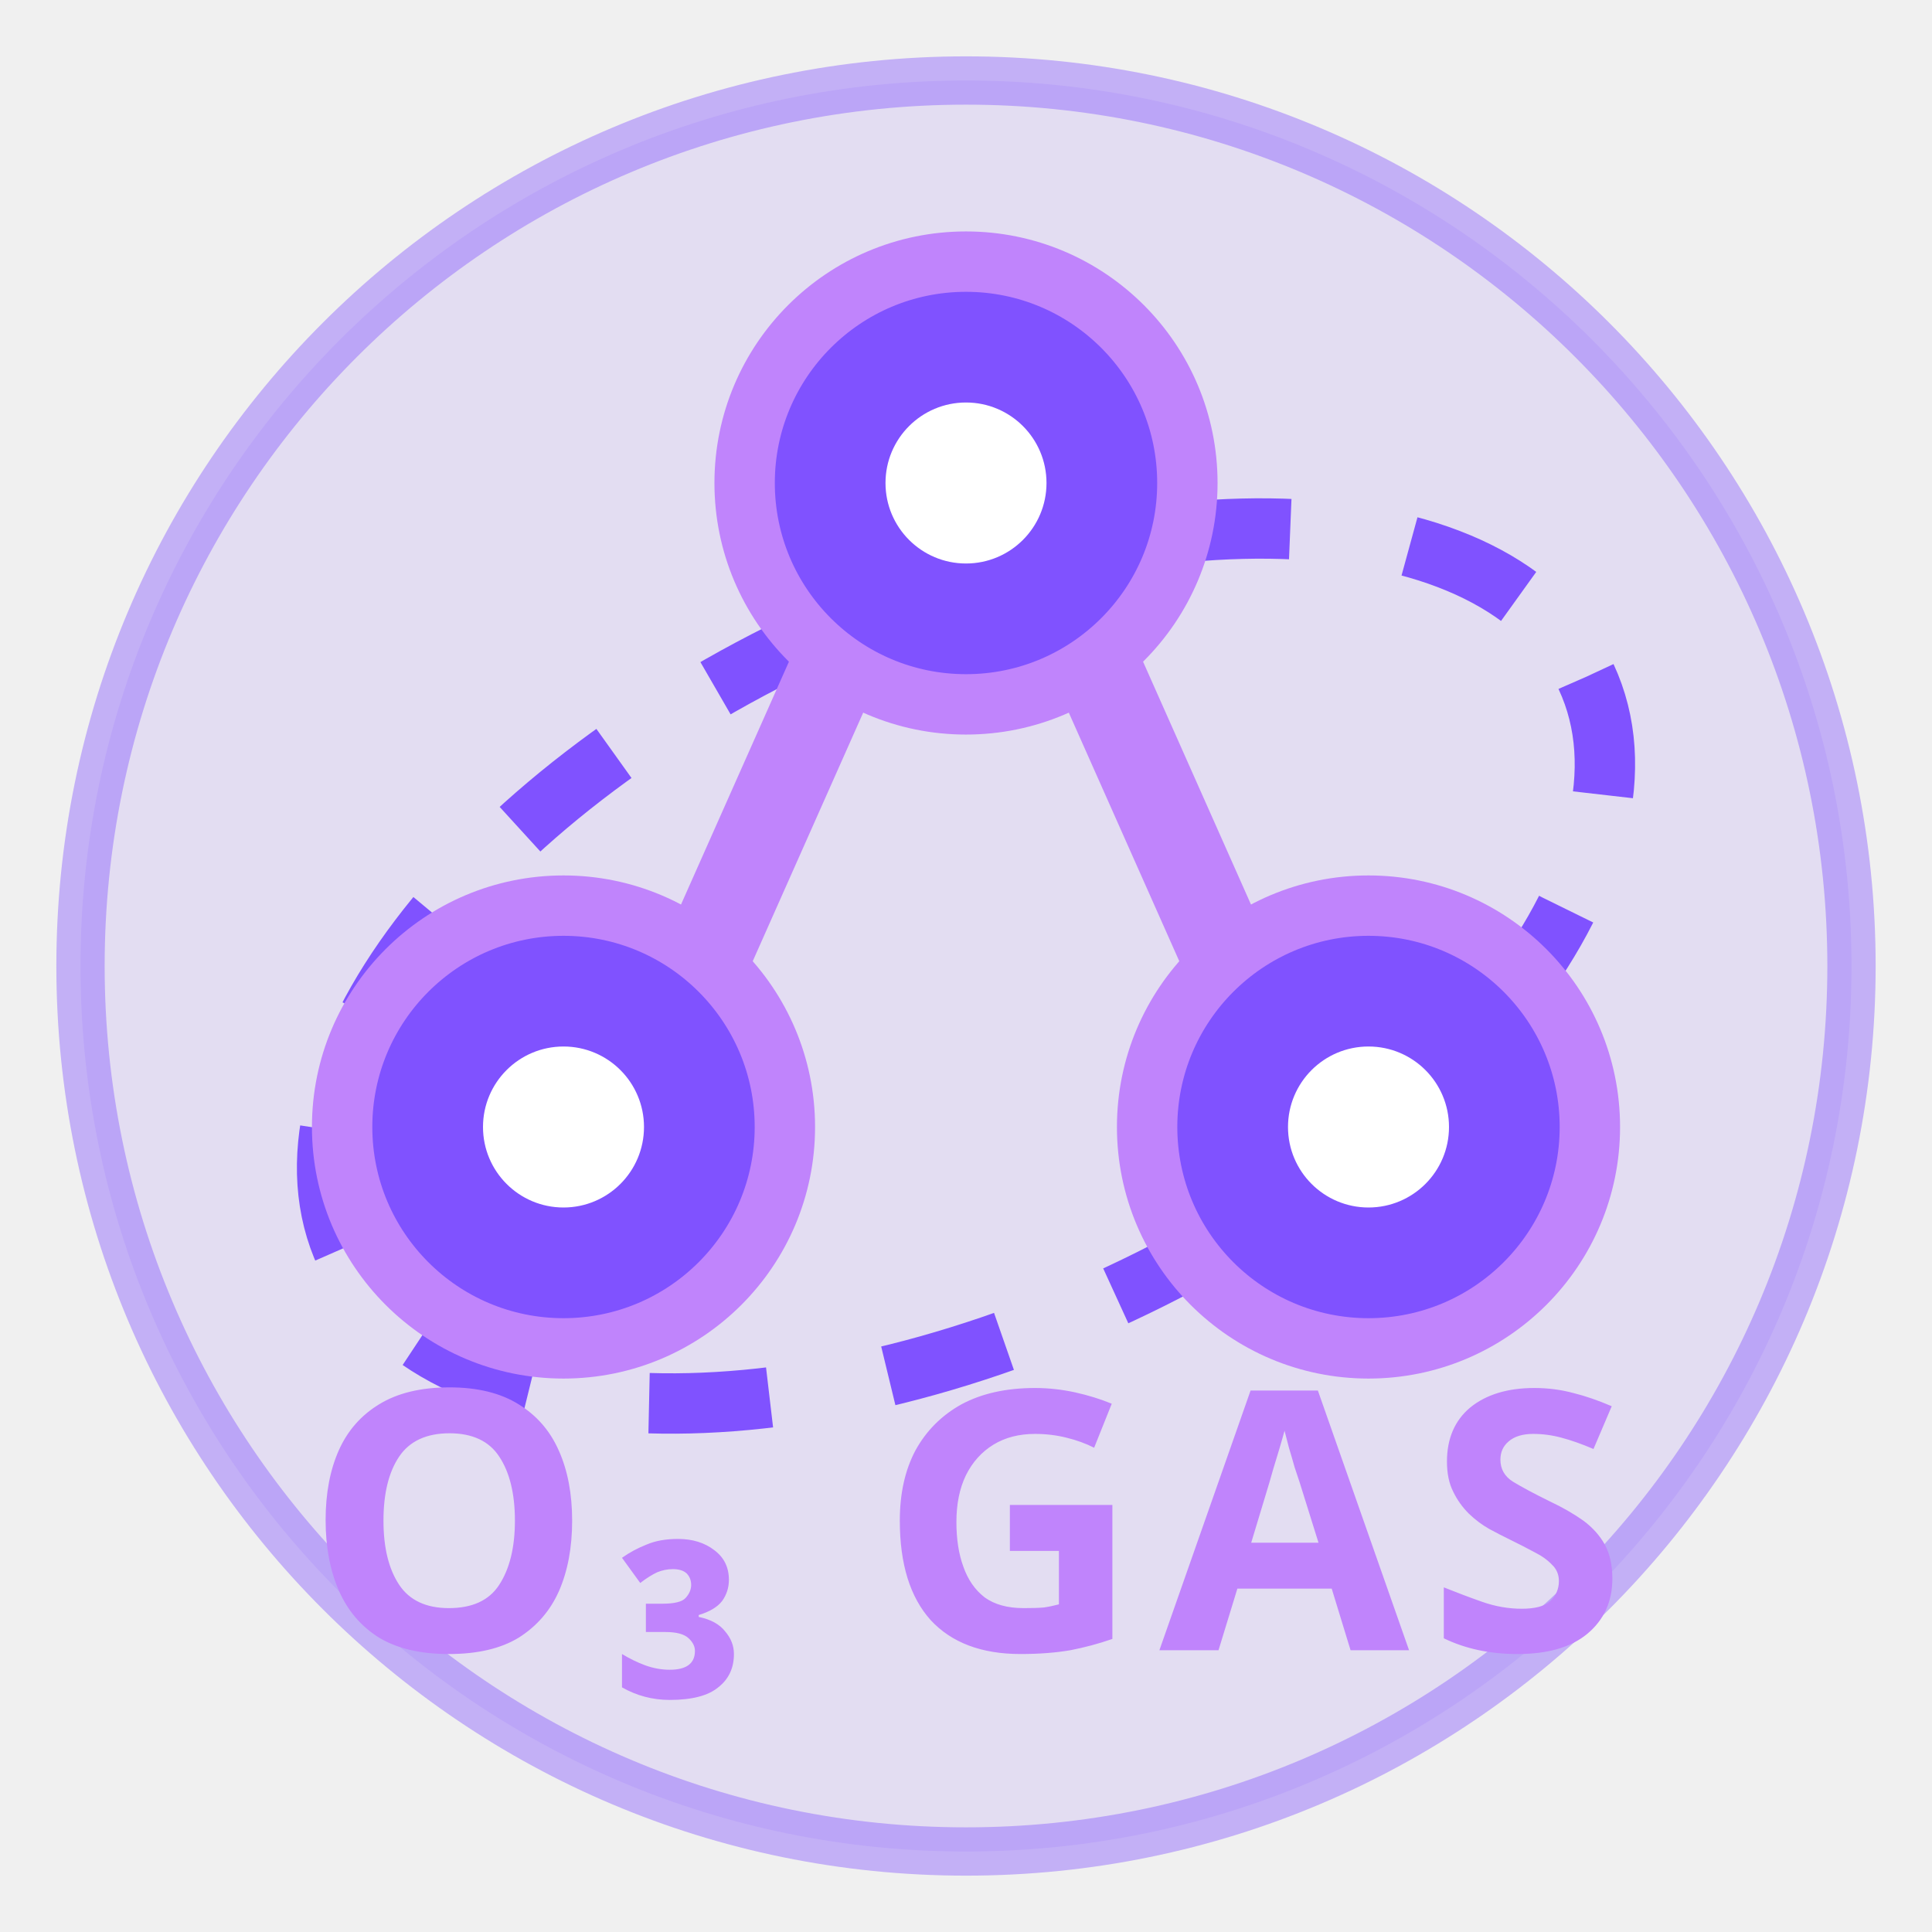
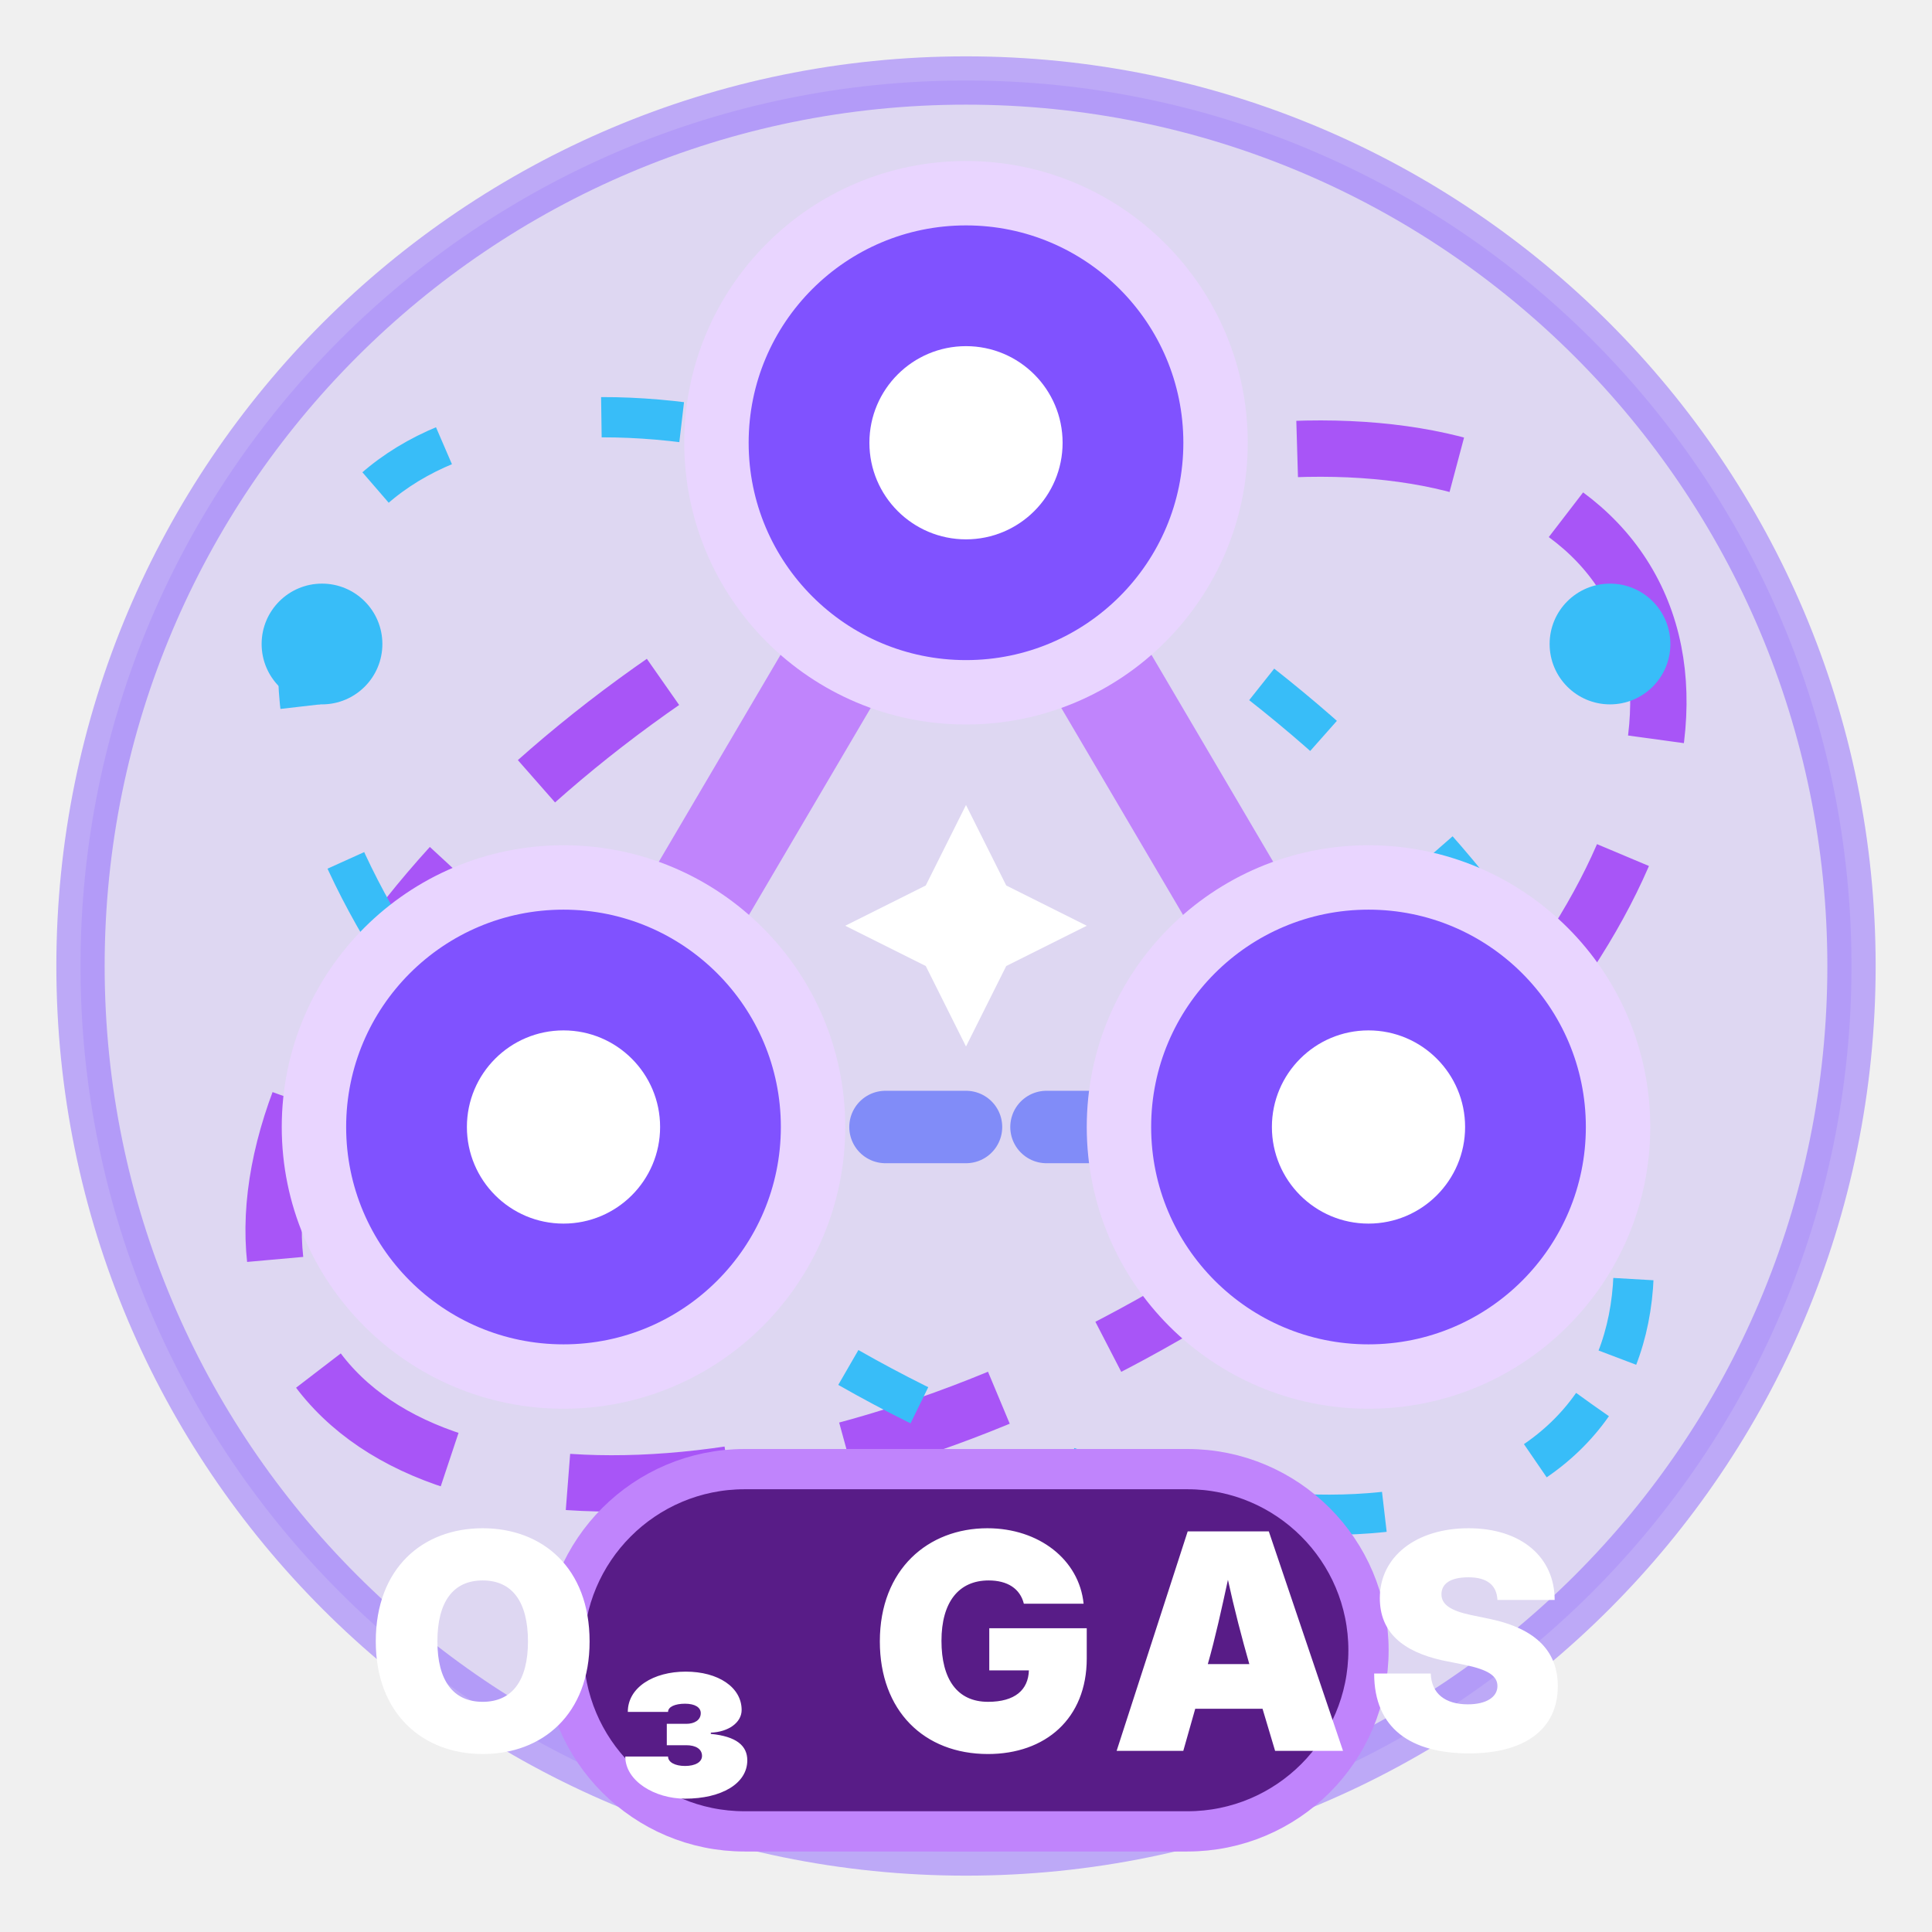
<svg xmlns="http://www.w3.org/2000/svg" viewBox="0 0 48 48" fill="none" width="48" height="48">
-   <circle cx="24" cy="24" r="22" fill="rgba(128, 82, 255, 0.12)" stroke="#8052ff" stroke-width="1.2" stroke-opacity="0.4" />
-   <ellipse cx="24" cy="24" rx="17" ry="9" stroke="#8052ff" stroke-width="1.5" stroke-dasharray="3 3" transform="rotate(-25 24 24)" />
-   <line x1="21" y1="16" x2="17" y2="25" stroke="#c084fc" stroke-width="2.2" stroke-linecap="round" />
-   <line x1="27" y1="16" x2="31" y2="25" stroke="#c084fc" stroke-width="2.2" stroke-linecap="round" />
-   <circle cx="24" cy="12" r="5.5" fill="#8052ff" stroke="#c084fc" stroke-width="1.5" />
-   <circle cx="14" cy="28" r="5.5" fill="#8052ff" stroke="#c084fc" stroke-width="1.5" />
-   <circle cx="34" cy="28" r="5.5" fill="#8052ff" stroke="#c084fc" stroke-width="1.5" />
-   <circle cx="24" cy="12" r="2" fill="#ffffff" />
-   <circle cx="14" cy="28" r="2" fill="#ffffff" />
-   <circle cx="34" cy="28" r="2" fill="#ffffff" />
-   <text x="24" y="41" text-anchor="middle" fill="#c084fc" font-family="system-ui, sans-serif" font-weight="800" font-size="9" letter-spacing="0.05em">O₃ GAS</text>
+   <circle cx="24" cy="24" r="22" fill="rgba(128, 82, 255, 0.16)" stroke="#8052ff" stroke-width="1.2" stroke-opacity="0.45" />
+   <ellipse cx="24" cy="24" rx="19" ry="10" stroke="#a855f7" stroke-width="1.4" stroke-dasharray="4 3" transform="rotate(-30 24 24)" />
+   <ellipse cx="24" cy="24" rx="19" ry="10" stroke="#38bdf8" stroke-width="1" stroke-dasharray="2 4" transform="rotate(35 24 24)" />
+   <line x1="24" y1="11" x2="14" y2="28" stroke="#c084fc" stroke-width="2.6" stroke-linecap="round" />
+   <line x1="24" y1="11" x2="34" y2="28" stroke="#c084fc" stroke-width="2.6" stroke-linecap="round" />
+   <line x1="14" y1="28" x2="34" y2="28" stroke="#818cf8" stroke-width="1.8" stroke-dasharray="2 2" stroke-linecap="round" />
+   <circle cx="24" cy="11" r="6.2" fill="#8052ff" stroke="#e9d5ff" stroke-width="1.6" />
+   <circle cx="24" cy="11" r="2.4" fill="#ffffff" />
+   <circle cx="14" cy="28" r="6.2" fill="#8052ff" stroke="#e9d5ff" stroke-width="1.6" />
+   <circle cx="14" cy="28" r="2.4" fill="#ffffff" />
+   <circle cx="34" cy="28" r="6.2" fill="#8052ff" stroke="#e9d5ff" stroke-width="1.6" />
+   <circle cx="34" cy="28" r="2.4" fill="#ffffff" />
+   <circle cx="8" cy="16" r="1.5" fill="#38bdf8" />
+   <circle cx="40" cy="16" r="1.5" fill="#38bdf8" />
+   <path d="M 24 20 L 25 22 L 27 23 L 25 24 L 24 26 L 23 24 L 21 23 L 23 22 Z" fill="#ffffff" />
+   <rect x="14" y="36.5" width="20" height="9" rx="4.5" fill="#581c87" stroke="#c084fc" stroke-width="1" />
+   <text x="24" y="43.5" text-anchor="middle" fill="#ffffff" font-family="system-ui, -apple-system, sans-serif" font-weight="900" font-size="7.5" letter-spacing="0.08em">O₃ GAS</text>
</svg>
